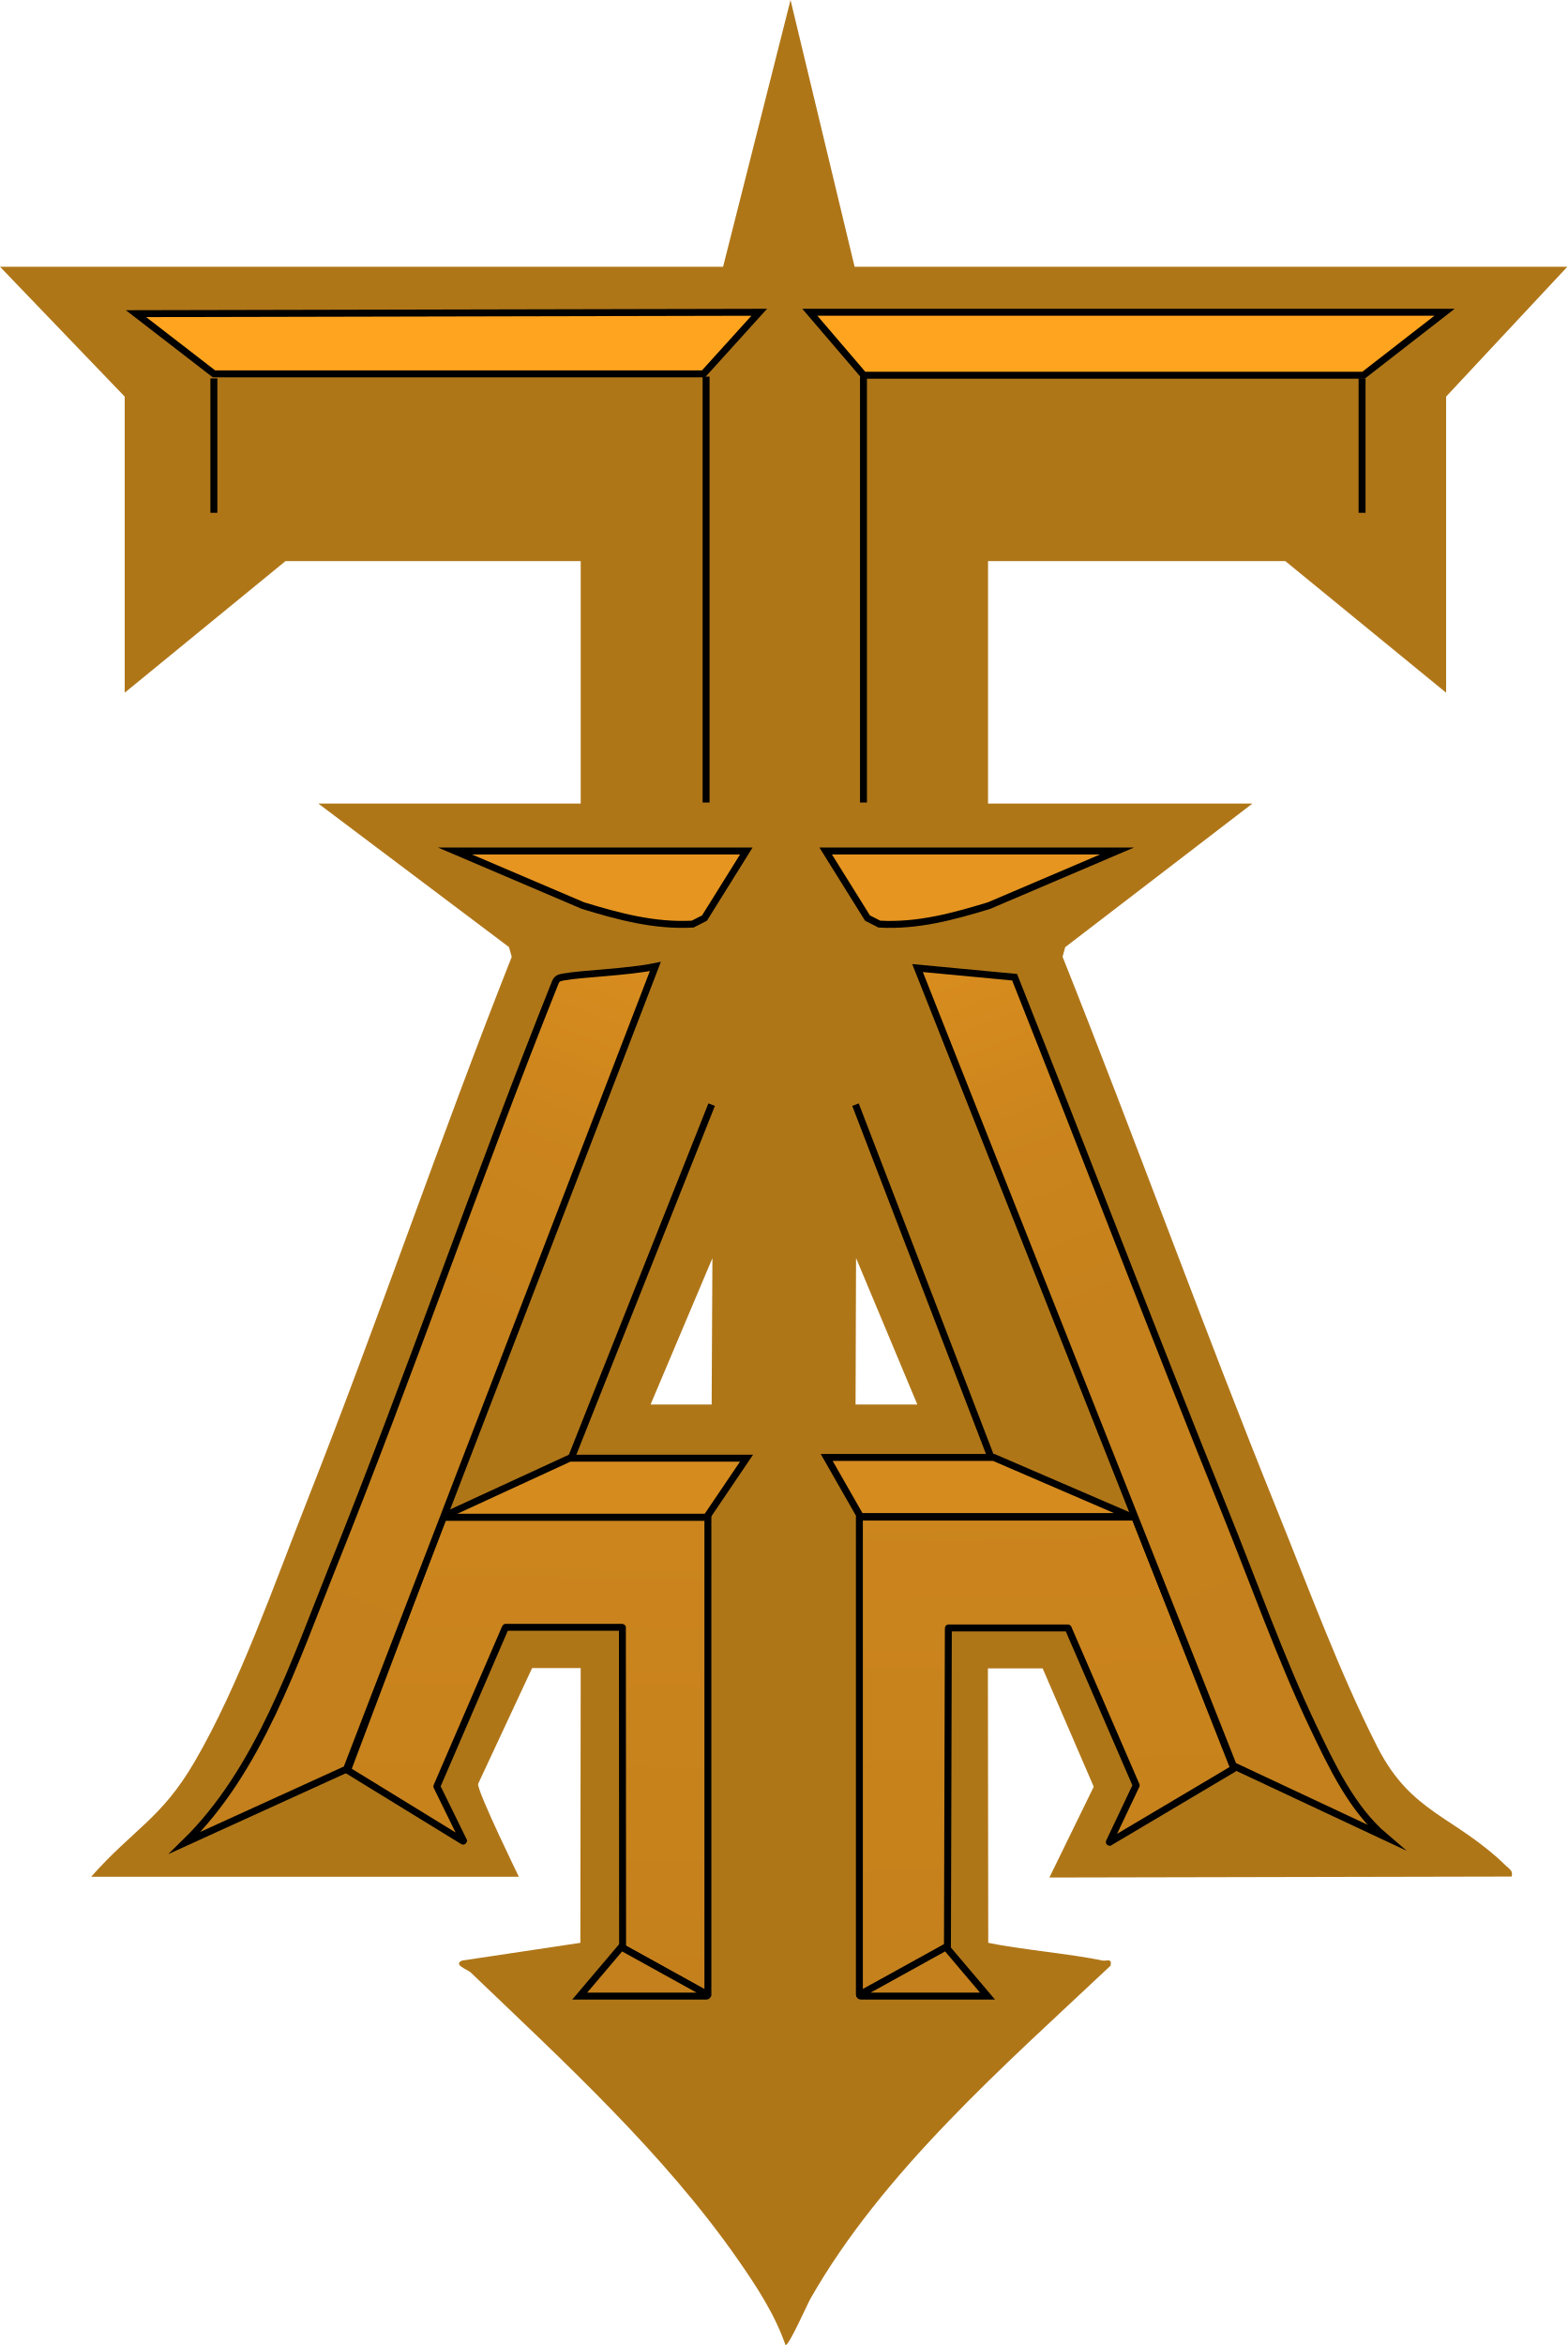
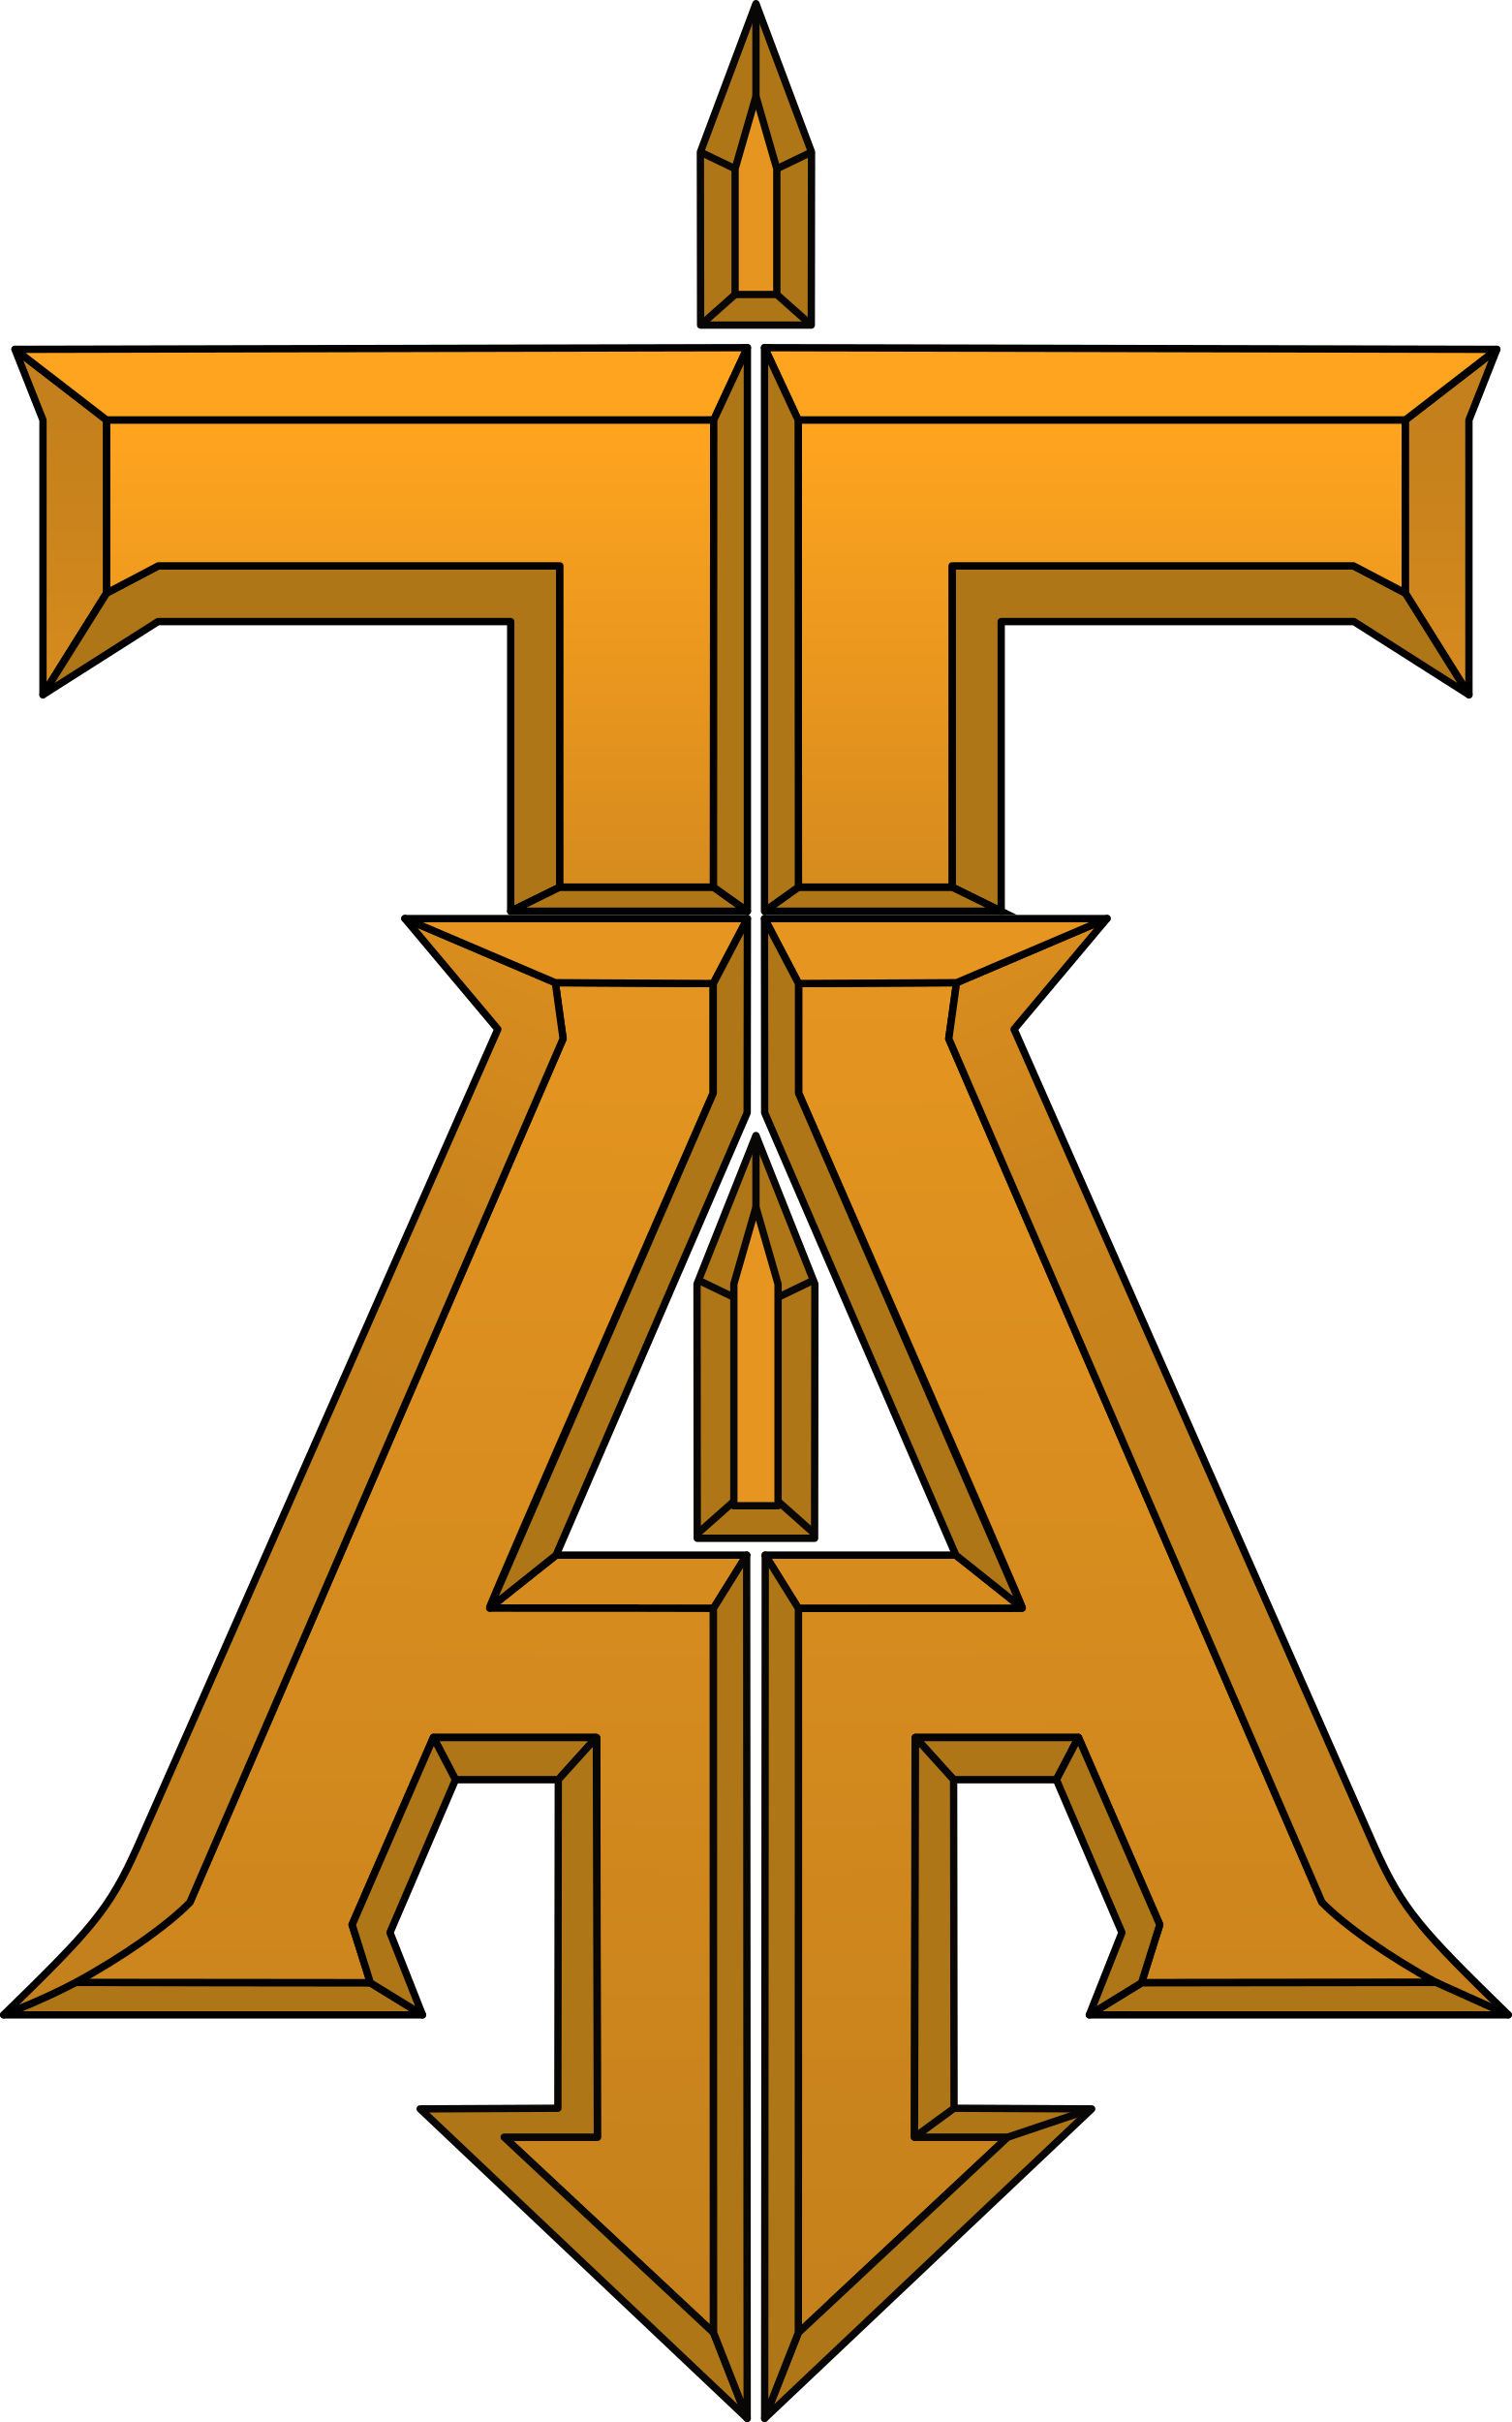
- <svg xmlns="http://www.w3.org/2000/svg" xmlns:xlink="http://www.w3.org/1999/xlink" id="b" viewBox="0 0 225.85 337.85">
+ <svg xmlns="http://www.w3.org/2000/svg" xmlns:xlink="http://www.w3.org/1999/xlink" id="b" viewBox="0 0 206.52 330.77">
  <defs>
-     <linearGradient id="d" x1="151.18" y1="292.85" x2="148.29" y2="118.9" gradientUnits="userSpaceOnUse">
+     <linearGradient id="d" x1="8.31" y1="94.88" x2="8.31" y2="47.71" gradientUnits="userSpaceOnUse">
+       <stop offset="0" stop-color="#d68b1e" />
+       <stop offset=".8" stop-color="#c4801c" />
+     </linearGradient>
+     <linearGradient id="e" x1="56.03" y1="121.15" x2="56.03" y2="57.37" gradientUnits="userSpaceOnUse">
+       <stop offset="0" stop-color="#d68b1e" />
+       <stop offset=".99" stop-color="#ffa41f" />
+     </linearGradient>
+     <linearGradient id="f" x1="53.63" y1="321.33" x2="55.61" y2="130.39" gradientUnits="userSpaceOnUse">
      <stop offset="0" stop-color="#c4801c" />
-       <stop offset="1" stop-color="#d68b1e" />
+       <stop offset="1" stop-color="#e59520" />
    </linearGradient>
-     <linearGradient id="e" x1="75.87" y1="288.33" x2="77.42" y2="138.89" xlink:href="#d" />
-     <linearGradient id="f" x1="191.45" y1="267.78" x2="136.39" y2="126.17" gradientUnits="userSpaceOnUse">
+     <linearGradient id="g" x1="6.37" y1="280.28" x2="72.88" y2="117.05" gradientUnits="userSpaceOnUse">
      <stop offset="0" stop-color="#c4801c" />
      <stop offset=".56" stop-color="#c5811c" />
      <stop offset=".76" stop-color="#cc851d" />
      <stop offset=".91" stop-color="#d88c1e" />
      <stop offset="1" stop-color="#e59520" />
    </linearGradient>
-     <linearGradient id="g" x1="33.92" y1="270.88" x2="93.4" y2="124.9" xlink:href="#f" />
+     <linearGradient id="h" x1="195.95" y1="321.33" x2="197.93" y2="130.39" gradientTransform="translate(348.84) rotate(-180) scale(1 -1)" xlink:href="#f" />
+     <linearGradient id="i" x1="148.69" y1="280.28" x2="215.2" y2="117.05" gradientTransform="translate(348.84) rotate(-180) scale(1 -1)" xlink:href="#g" />
+     <linearGradient id="j" x1="-884.89" y1="94.88" x2="-884.89" y2="47.71" gradientTransform="translate(-686.68) rotate(-180) scale(1 -1)" xlink:href="#d" />
+     <linearGradient id="k" x1="-837.17" y1="121.15" x2="-837.17" y2="57.37" gradientTransform="translate(-686.68) rotate(-180) scale(1 -1)" xlink:href="#e" />
  </defs>
  <g id="c">
-     <path d="M102.55,202.36l.11-21.09-8.91,21.08h8.8ZM123.36,181.27l-.07,21.08h8.9l-8.82-21.08ZM142.43,279.91c4.05.88,12.33,1.65,16.38,2.54.69.15,1.45-.43,1.23.75-15.2,14.3-32.86,29.69-43.27,48.01-.43.76-3.17,6.95-3.58,6.64-1.56-4.48-4.19-8.48-6.88-12.34-10.61-15.24-25.11-28.53-38.49-41.34-.44-.42-2.63-1.13-1.21-1.71l17.02-2.55.05-39.59h-7l-7.79,16.71c-.04,1.24,5.88,13.36,5.88,13.36H13.13c6.23-7,10.12-8.36,14.9-16.55,6.41-10.97,11.52-25.68,16.24-37.64,10.24-25.95,19.21-52.4,29.47-78.34l-.39-1.41-27.48-20.68h37.81v-34.93h-42.54l-23.17,18.96v-42.66L0,38.43h104.2L113.92,0l9.23,38.43h102.71l-17.47,18.71v42.66l-23.17-18.96h-42.84v34.93h38.1l-26.98,20.69-.38,1.38c10.57,26.51,20.26,53.39,30.96,79.85,4.5,11.13,8.98,23.34,14.4,33.99,4.92,9.66,11.11,9.89,18.61,17.19.49.47.94.65.75,1.49l-66.62.14,6.39-13.08-7.36-17.05h-7.89l.05,39.53Z" style="fill:#af7618;" />
-     <path d="M163.54,218.59l14.25,36.18s0,.03-.01.04l-17.88,10.61s-.06-.01-.04-.04l3.86-8.14s0-.02,0-.03l-9.8-22.65s-.02-.02-.03-.02h-17.2s-.03.01-.03.03l-.13,46.03s0,.02-.02.03l-12.62,6.78s-.05,0-.05-.03v-68.78s.01-.03.03-.03h39.63s.02,0,.03.02Z" style="fill:url(#d); stroke:#000; stroke-miterlimit:10;" />
-     <path d="M102.01,218.62v68.75s-.04.05-.07.04l-12.2-6.77s-.02-.02-.02-.04l-.03-46.11s-.02-.04-.04-.04h-16.78s-.03.01-.04.03l-9.87,22.87s0,.03,0,.04l3.83,7.81s-.03.08-.06.06l-16.62-10.2s-.03-.03-.02-.05l13.72-36.39s.02-.03.04-.03h38.11s.04.02.04.04Z" style="fill:url(#e); stroke:#000; stroke-miterlimit:10;" />
-     <path d="M146.21,140.79c10.16,25.57,19.99,51.39,30.3,76.91,4.1,10.15,8.08,21.36,12.75,31.15,2.65,5.56,5.57,11.75,10.3,15.77l-21.84-10.24-45.5-114.91,13.99,1.32Z" style="fill:url(#f); stroke:#000; stroke-miterlimit:10;" />
-     <path d="M94.44,139.24l-44.5,115.64-23.3,10.61c10.7-10.44,15.81-26.05,21.32-39.78,11.18-27.85,20.92-56.31,32.06-84.18.25-.61.66-.68,1.22-.78,2.73-.49,9.2-.68,13.2-1.51Z" style="fill:url(#g); stroke:#000; stroke-miterlimit:10;" />
-     <path d="M83.54,287.58l5.99-7.07,12.35,6.83c.12.06.07.24-.06.24h-18.28Z" style="fill:#c4801c; stroke:#000; stroke-miterlimit:10;" />
-     <path d="M142.3,287.58l-5.99-7.07-12.35,6.83c-.12.06-.07.24.06.24h18.28Z" style="fill:#c4801c; stroke:#000; stroke-miterlimit:10;" />
-     <path d="M82.11,210.08h25.47l-5.76,8.51h-37.57c-.15,0-.19-.2-.06-.26l17.91-8.25Z" style="fill:#d68b1e; stroke:#000; stroke-miterlimit:10;" />
-     <path d="M143.2,209.98h-24.07s4.86,8.51,4.86,8.51h38.53c.09,0,.12-.13.03-.17l-19.34-8.34Z" style="fill:#d68b1e; stroke:#000; stroke-miterlimit:10;" />
-     <path d="M99.81,133.14c-5.51.29-10.59-1.08-15.81-2.67l-18.45-7.87h42l-6.03,9.67-1.71.87Z" style="fill:#e59520; stroke:#000; stroke-miterlimit:10;" />
-     <path d="M125.01,132.27l-6.03-9.67h42s-18.45,7.87-18.45,7.87c-5.22,1.59-10.29,2.97-15.81,2.67l-1.71-.87Z" style="fill:#e59520; stroke:#000; stroke-miterlimit:10;" />
-     <polygon points="19.6 45.19 30.83 53.86 101.38 53.86 109.41 44.99 19.6 45.19" style="fill:#ffa41f; isolation:isolate; stroke:#000; stroke-miterlimit:10;" />
-     <polygon points="116.7 44.99 124.46 54.06 196.49 54.06 208.16 44.99 116.7 44.99" style="fill:#ffa41f; isolation:isolate; stroke:#000; stroke-miterlimit:10;" />
-     <line x1="196.28" y1="54.52" x2="196.28" y2="73.88" style="fill:none; stroke:#000; stroke-miterlimit:10;" />
-     <line x1="124.43" y1="54.26" x2="124.43" y2="115.62" style="fill:none; stroke:#000; stroke-miterlimit:10;" />
-     <line x1="101.75" y1="54.26" x2="101.75" y2="115.62" style="fill:none; stroke:#000; stroke-miterlimit:10;" />
-     <line x1="102.55" y1="159.15" x2="82.26" y2="210.23" style="fill:none; stroke:#000; stroke-miterlimit:10;" />
-     <line x1="123.28" y1="159.15" x2="142.77" y2="209.87" style="fill:none; stroke:#000; stroke-miterlimit:10;" />
-     <line x1="30.82" y1="54.52" x2="30.82" y2="73.88" style="fill:none; stroke:#000; stroke-miterlimit:10;" />
+     <polygon points="14.57 57.37 14.57 80.99 5.87 94.88 5.87 57.37 2.05 47.71 14.57 57.37" style="fill:url(#d); stroke:#000; stroke-linejoin:round;" />
+     <polygon points="5.87 94.88 21.58 84.89 69.76 84.89 69.76 124.45 76.47 121.15 76.47 77.28 21.63 77.28 14.57 80.99 5.87 94.88" style="fill:#af7618; stroke:#000; stroke-linejoin:round;" />
+     <polygon points="69.76 124.45 76.47 121.15 97.46 121.15 102.09 124.45 69.76 124.45" style="fill:#af7618; stroke:#000; stroke-linejoin:round;" />
+     <polygon points="2.05 47.71 14.57 57.37 97.49 57.37 102.09 47.48 2.05 47.71" style="fill:#ffa41f; isolation:isolate; stroke:#000; stroke-linejoin:round;" />
+     <polyline points="14.57 57.37 97.49 57.37 97.46 121.15 76.47 121.15 76.47 77.28 21.63 77.28 14.57 80.99 14.57 57.37" style="fill:url(#e); stroke:#000; stroke-linejoin:round;" />
+     <line x1="81.6" y1="291.87" x2="76.2" y2="287.92" style="fill:none; stroke:#080706; stroke-linejoin:round;" />
+     <line x1="68.87" y1="291.87" x2="57.39" y2="288.01" style="fill:none; stroke:#080706; stroke-linejoin:round;" />
+     <path d="M75.96,212.38h26.04l-4.52,7.25h-30.26c-.16,0-.21-.22-.06-.29l8.81-6.96Z" style="fill:#d68b1e; stroke:#000; stroke-linejoin:round;" />
+     <polyline points="57.71 275.17 .5 275.17 10.34 270.74 50.59 270.79 57.71 275.17" style="fill:#af7618; stroke:#000; stroke-linecap:round; stroke-linejoin:round;" />
+     <path d="M97.45,219.66v98.92s-28.58-26.71-28.58-26.71h12.73l-.09-54.54s-.02-.05-.05-.05h-22.26s0-.02,0,0l-11.11,25.57s2.54,7.95,2.49,7.92l-40.25-.04s15.59-10.91,15.6-10.93l50.98-117.95s-1.08-7.65-1.06-7.65l21.57.11v14.97s-30.81,70.34-30.56,70.34c12.97,0,30.58.01,30.58.03Z" style="fill:url(#f); stroke:#000; stroke-linejoin:round;" />
+     <path d="M75.86,134.21l1.06,7.65-50.98,117.95c-3,3.1-9.29,7.53-15.6,10.93-4.4,2.37-9.84,4.42-9.84,4.42,11.92-11.63,14.38-14.29,18.2-22.79l49.3-111.81-12.7-15.12,20.55,8.76Z" style="fill:url(#g); stroke:#000; stroke-linejoin:round;" />
+     <polygon points="75.86 134.21 55.31 125.45 102.09 125.45 97.43 134.32 75.86 134.21" style="fill:#e59520; stroke:#000; stroke-linejoin:round;" />
+     <polygon points="75.96 212.38 102.06 151.97 102.09 125.45 97.43 134.32 97.43 149.29 66.88 219.63 75.96 212.38" style="fill:#af7618; stroke:#000; stroke-linejoin:round;" />
+     <polygon points="59.21 237.29 81.46 237.29 76.26 243.05 62.22 243.05 59.21 237.29" style="fill:#af7618; stroke:#000; stroke-linecap:round; stroke-linejoin:round;" />
+     <polygon points="62.22 243.05 53.27 263.93 57.71 275.17 50.59 270.79 48.1 262.86 59.21 237.29 62.22 243.05" style="fill:#af7618; stroke:#000; stroke-linecap:round; stroke-linejoin:round;" />
+     <polygon points="102.06 330.27 57.39 288.01 76.2 287.92 76.26 243.05 81.46 237.29 81.6 291.87 68.87 291.87 97.47 318.58 102.06 330.27" style="fill:#af7618; stroke:#080706; stroke-linejoin:round;" />
+     <polygon points="97.47 318.58 102.06 330.27 101.99 212.38 97.45 219.66 97.47 318.58" style="fill:#af7618; stroke:#080706; stroke-linejoin:round;" />
+     <path d="M109.06,219.66v72.21s-.01,26.71-.01,26.71c0,.04,28.59-26.71,28.59-26.71h-12.73s.09-54.54.09-54.54c0-.03.02-.05.05-.05h22.26s0-.02,0,0l11.11,25.57s-2.54,7.95-2.49,7.92l40.25-.04s-15.59-10.91-15.6-10.93l-50.98-117.95s1.08-7.65,1.06-7.65l-21.57.11v14.97s30.81,70.34,30.56,70.34c-12.97,0-30.58.01-30.58.03Z" style="fill:url(#h); stroke:#000; stroke-linejoin:round;" />
+     <path d="M130.66,134.21l-1.06,7.65,50.98,117.95c3,3.1,9.29,7.53,15.6,10.93,4.4,2.37,9.84,4.42,9.84,4.42-11.92-11.63-14.38-14.29-18.2-22.79l-49.3-111.81,12.7-15.12-20.55,8.76Z" style="fill:url(#i); stroke:#000; stroke-linejoin:round;" />
+     <path d="M130.56,212.38h-26.04s4.52,7.25,4.52,7.25h30.26c.16,0,.21-.22.06-.29l-8.81-6.96Z" style="fill:#d68b1e; stroke:#000; stroke-linejoin:round;" />
+     <polygon points="130.66 134.21 151.21 125.45 104.43 125.45 109.08 134.32 130.66 134.21" style="fill:#e59520; stroke:#000; stroke-linejoin:round;" />
+     <polygon points="130.56 212.38 104.45 151.97 104.43 125.45 109.08 134.32 109.08 149.29 139.64 219.63 130.56 212.38" style="fill:#af7618; stroke:#000; stroke-linejoin:round;" />
+     <polyline points="148.8 275.17 206.02 275.17 196.17 270.74 155.93 270.79 148.8 275.17" style="fill:#af7618; stroke:#000; stroke-linecap:round; stroke-linejoin:round;" />
+     <polygon points="147.31 237.29 125.05 237.29 130.26 243.05 144.3 243.05 147.31 237.29" style="fill:#af7618; stroke:#000; stroke-linecap:round; stroke-linejoin:round;" />
+     <polygon points="144.3 243.05 153.25 263.93 148.8 275.17 155.93 270.79 158.42 262.86 147.31 237.29 144.3 243.05" style="fill:#af7618; stroke:#000; stroke-linecap:round; stroke-linejoin:round;" />
+     <polygon points="104.45 330.27 149.12 288.01 130.32 287.92 130.26 243.05 125.05 237.29 124.92 291.87 137.65 291.87 109.05 318.58 104.45 330.27" style="fill:#af7618; stroke:#080706; stroke-linejoin:round;" />
+     <line x1="124.92" y1="291.87" x2="130.32" y2="287.92" style="fill:none; stroke:#080706; stroke-linejoin:round;" />
+     <line x1="137.65" y1="291.87" x2="149.12" y2="288.01" style="fill:none; stroke:#080706; stroke-linejoin:round;" />
+     <polygon points="109.05 318.58 104.45 330.27 104.53 212.38 109.06 219.66 109.05 318.58" style="fill:#af7618; stroke:#080706; stroke-linejoin:round;" />
+     <polygon points="191.95 57.37 191.95 80.99 200.65 94.88 200.65 57.37 204.46 47.71 191.95 57.37" style="fill:url(#j); stroke:#000; stroke-linejoin:round;" />
+     <polygon points="200.65 94.88 184.94 84.89 136.76 84.89 136.76 124.45 130.05 121.15 130.05 77.28 184.88 77.28 191.95 80.99 200.65 94.88" style="fill:#af7618; stroke:#000; stroke-linejoin:round;" />
+     <polyline points="104.43 124.45 136.76 124.45 130.05 121.15 109.06 121.15 104.43 124.45" style="fill:#af7618; stroke:#000; stroke-miterlimit:10;" />
+     <polygon points="204.46 47.71 191.95 57.37 109.03 57.37 104.43 47.48 204.46 47.71" style="fill:#ffa41f; isolation:isolate; stroke:#000; stroke-linejoin:round;" />
+     <polyline points="191.95 57.37 109.03 57.37 109.06 121.15 130.05 121.15 130.05 77.28 184.88 77.28 191.95 80.99 191.95 57.37" style="fill:url(#k); stroke:#000; stroke-linejoin:round;" />
+     <polygon points="104.43 47.48 109.03 57.37 109.06 121.15 104.43 124.45 104.43 47.48" style="fill:#af7618; stroke:#000; stroke-linejoin:round;" />
+     <polygon points="102.09 47.48 97.49 57.37 97.46 121.15 102.09 124.45 102.09 47.48" style="fill:#af7618; stroke:#000; stroke-linejoin:round;" />
+     <polygon points="103.26 .5 95.67 20.77 95.7 44.4 110.82 44.4 110.85 20.77 103.26 .5" style="fill:#af7618; stroke:#080706; stroke-linejoin:round;" />
+     <polygon points="100.41 40.22 106.11 40.22 106.11 23.05 103.26 13.16 100.41 23.05 100.41 40.22" style="fill:#e59520; stroke:#080706; stroke-linejoin:round;" />
+     <line x1="103.26" y1=".5" x2="103.26" y2="13.16" style="fill:#af7618; stroke:#080706; stroke-linejoin:round;" />
+     <line x1="110.85" y1="20.77" x2="106.11" y2="23.05" style="fill:#af7618; stroke:#080706; stroke-linejoin:round;" />
+     <line x1="110.82" y1="44.4" x2="106.11" y2="40.22" style="fill:#af7618; stroke:#080706; stroke-linejoin:round;" />
+     <line x1="95.7" y1="44.4" x2="100.41" y2="40.22" style="fill:#af7618; stroke:#080706; stroke-linejoin:round;" />
+     <line x1="95.67" y1="20.77" x2="100.41" y2="23.05" style="fill:#af7618; stroke:#080706; stroke-linejoin:round;" />
+     <polygon points="103.26 155.08 95.21 175.36 95.24 210.08 111.27 210.08 111.31 175.36 103.26 155.08" style="fill:#af7618; stroke:#080706; stroke-linejoin:round;" />
+     <polygon points="100.24 205.64 106.28 205.64 106.28 175.36 103.26 164.86 100.24 175.36 100.24 205.64" style="fill:#e59520; stroke:#080706; stroke-linejoin:round;" />
+     <line x1="103.26" y1="155.08" x2="103.26" y2="164.86" style="fill:#af7618; stroke:#080706; stroke-linejoin:round;" />
+     <line x1="111.31" y1="174.75" x2="106.28" y2="177.17" style="fill:#af7618; stroke:#080706; stroke-linejoin:round;" />
+     <line x1="111.27" y1="209.47" x2="106.28" y2="205.04" style="fill:#af7618; stroke:#080706; stroke-linejoin:round;" />
+     <line x1="95.24" y1="209.47" x2="100.24" y2="205.04" style="fill:#af7618; stroke:#080706; stroke-linejoin:round;" />
+     <line x1="95.21" y1="174.75" x2="100.24" y2="177.17" style="fill:#af7618; stroke:#080706; stroke-linejoin:round;" />
  </g>
</svg>
